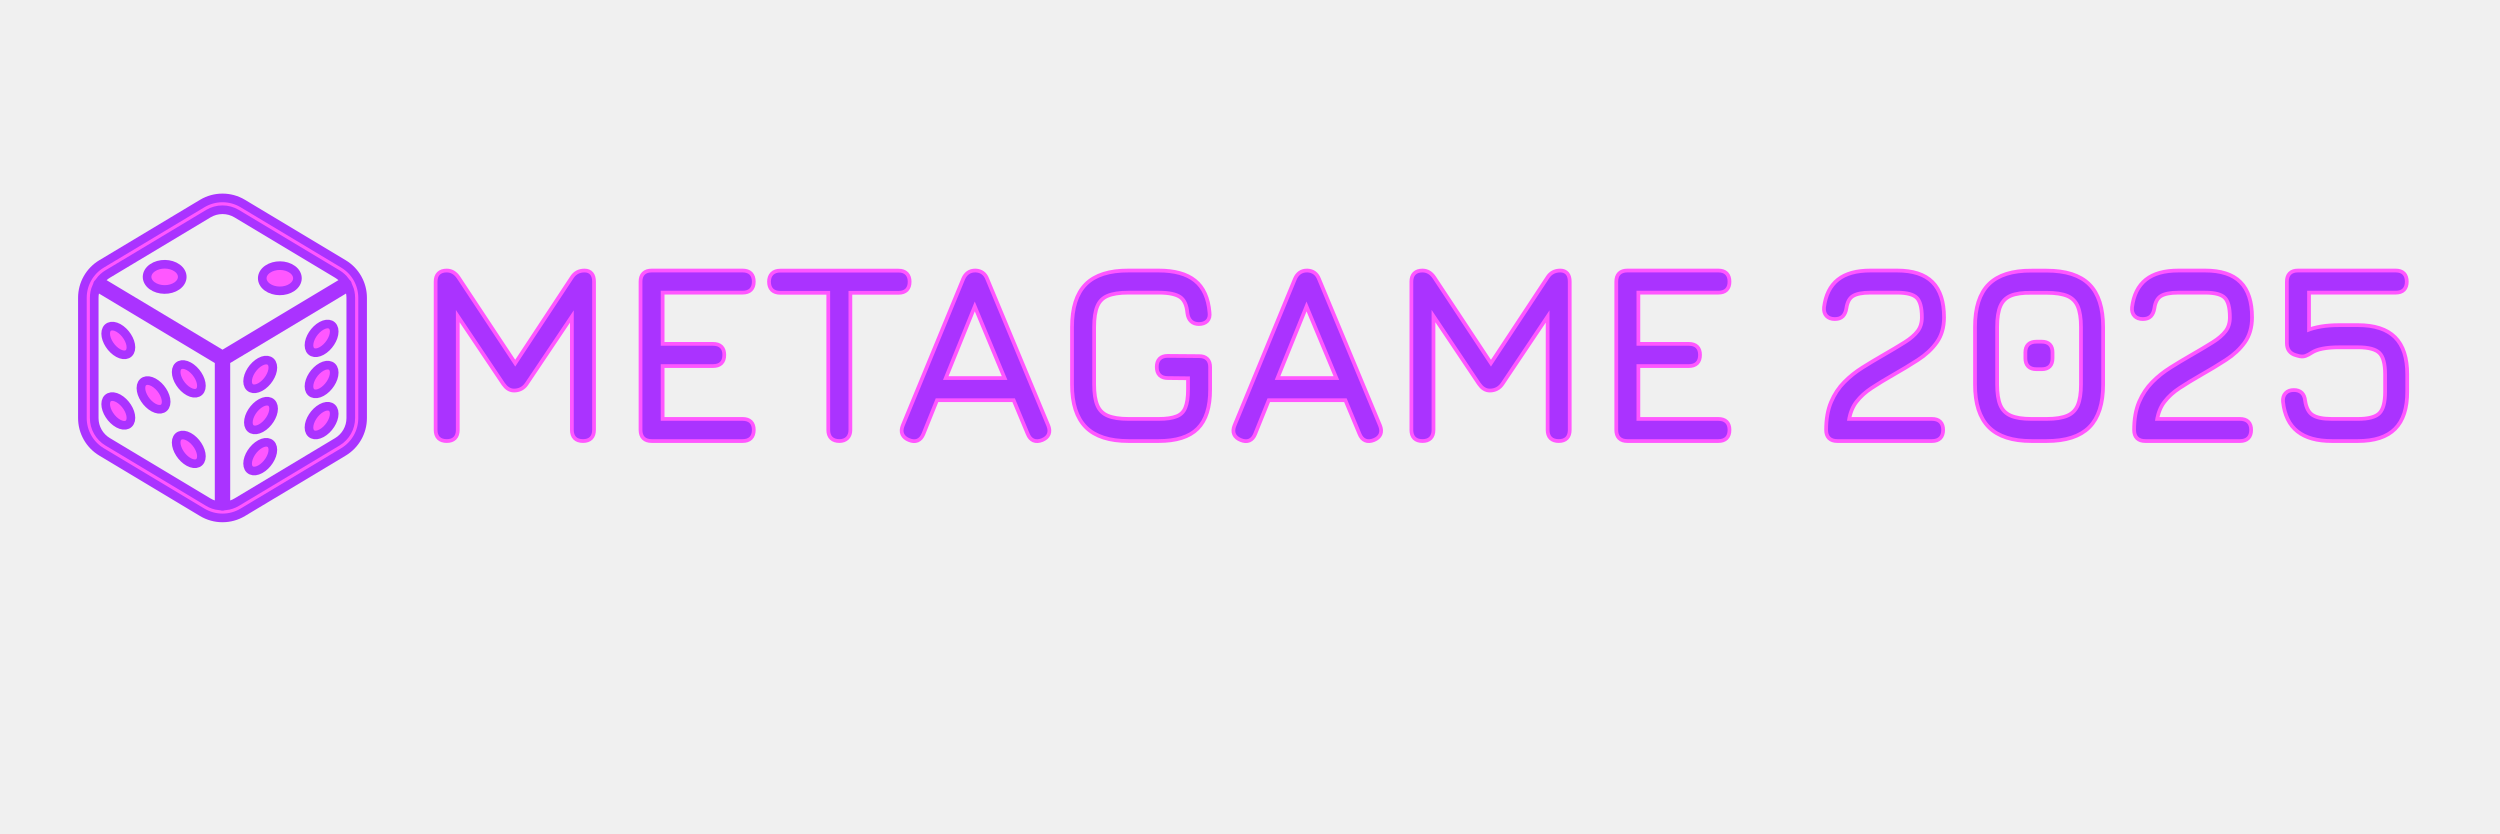
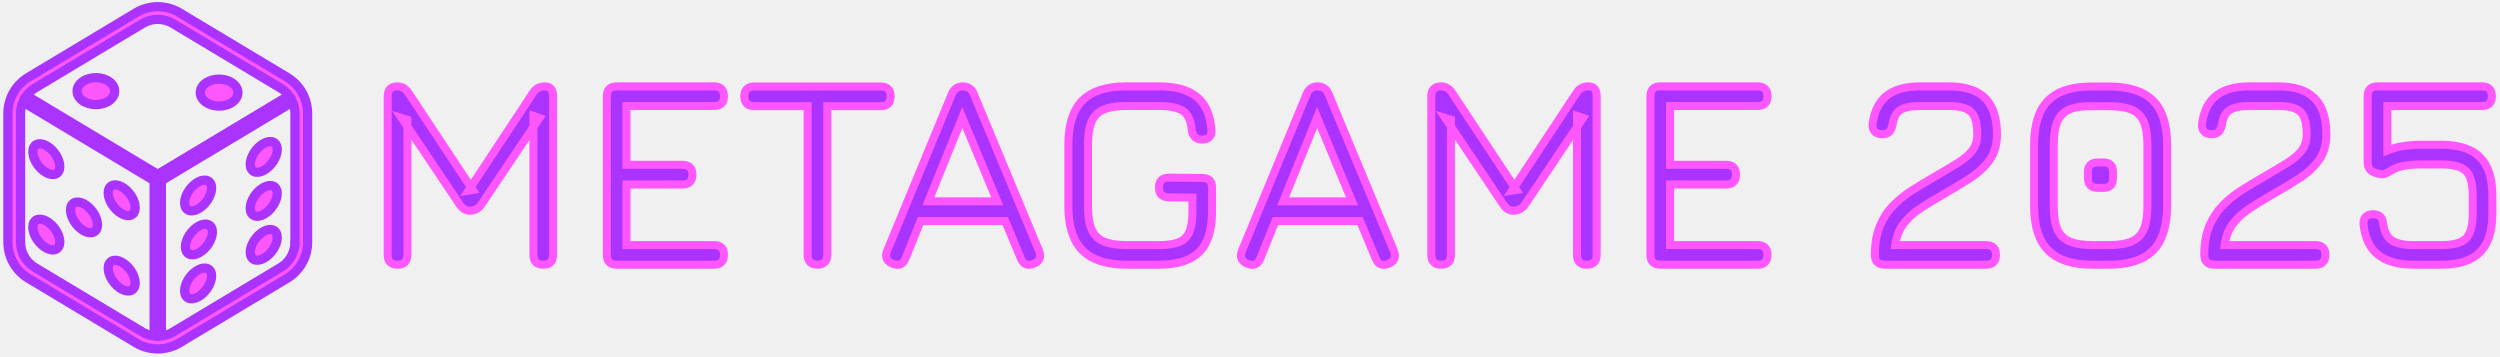
- <svg xmlns="http://www.w3.org/2000/svg" width="600" height="200" viewBox="0 0 800 200">
+ <svg xmlns="http://www.w3.org/2000/svg" width="561" height="80" viewBox="0 0 561 80" fill="none">
+   <g clip-path="url(#clip0_1_2)">
+     <path d="M64.429 17.34L40.269 2.848C38.77 1.949 37.085 1.5 35.399 1.5C33.715 1.5 32.029 1.949 30.531 2.848L6.371 17.34C3.519 19.051 1.775 22.133 1.775 25.458V54.342C1.775 57.667 3.519 60.749 6.371 62.46L30.531 76.952C32.029 77.85 33.715 78.3 35.399 78.3C37.085 78.3 38.77 77.85 40.269 76.952L64.429 62.46C67.281 60.749 69.025 57.667 69.025 54.342V25.458C69.025 22.133 67.281 19.051 64.429 17.34ZM34.589 75.41C33.685 75.298 32.799 75.003 31.991 74.518L7.831 60.026C5.835 58.827 4.613 56.67 4.613 54.342V25.458C4.613 24.555 4.799 23.678 5.14 22.873L34.589 40.537L34.589 75.41ZM5.95 21.467C6.455 20.797 7.089 20.219 7.831 19.774L31.991 5.282C33.041 4.653 34.219 4.339 35.399 4.339C36.581 4.339 37.759 4.653 38.809 5.282L62.969 19.774C63.71 20.219 64.345 20.797 64.85 21.467L35.399 39.132L5.95 21.467ZM66.187 54.342C66.187 56.67 64.965 58.827 62.969 60.026L38.809 74.518C37.999 75.003 37.115 75.298 36.211 75.41V40.537L65.66 22.873C66.002 23.678 66.188 24.555 66.188 25.458V54.342H66.187Z" fill="#FF57FF" stroke="#AA33FF" stroke-width="2.074" />
+     <path d="M52.194 18.675C50.573 17.473 47.9 17.444 46.226 18.607C44.553 19.77 44.51 21.689 46.132 22.889C47.755 24.089 50.426 24.119 52.099 22.957C53.773 21.792 53.815 19.876 52.194 18.675Z" fill="#FF57FF" stroke="#AA33FF" stroke-width="2.074" />
+     <path d="M24.551 18.343C22.929 17.143 20.258 17.112 18.584 18.276C16.91 19.439 16.868 21.356 18.489 22.556C20.11 23.758 22.783 23.787 24.457 22.625C26.13 21.46 26.173 19.544 24.551 18.343Z" fill="#FF57FF" stroke="#AA33FF" stroke-width="2.074" />
+     <path d="M10.393 38.745C12.066 39.658 13.422 39.04 13.422 37.367C13.422 35.693 12.066 33.598 10.393 32.685C8.719 31.773 7.363 32.39 7.363 34.064C7.363 35.737 8.719 37.833 10.393 38.745Z" fill="#FF57FF" stroke="#AA33FF" stroke-width="2.074" />
+     <path d="M27.308 47.966C28.983 48.878 30.34 48.261 30.34 46.588C30.34 44.914 28.983 42.818 27.308 41.906C25.637 40.994 24.279 41.611 24.279 43.285C24.279 44.958 25.637 47.053 27.308 47.966Z" fill="#FF57FF" stroke="#AA33FF" stroke-width="2.074" />
+     <path d="M10.393 55.662C12.066 56.575 13.422 55.957 13.422 54.284C13.422 52.61 12.066 50.514 10.393 49.602C8.719 48.69 7.363 49.307 7.363 50.981C7.363 52.654 8.719 54.75 10.393 55.662Z" fill="#FF57FF" stroke="#AA33FF" stroke-width="2.074" />
+     <path d="M27.308 64.882C28.983 65.795 30.34 65.178 30.34 63.504C30.34 61.831 28.983 59.735 27.308 58.822C25.637 57.911 24.279 58.528 24.279 60.201C24.279 61.875 25.637 63.97 27.308 64.882Z" fill="#FF57FF" stroke="#AA33FF" stroke-width="2.074" />
+     <path d="M18.851 51.815C20.524 52.726 21.881 52.108 21.881 50.435C21.881 48.762 20.524 46.666 18.851 45.754C17.178 44.842 15.821 45.459 15.821 47.132C15.821 48.806 17.178 50.901 18.851 51.815Z" fill="#FF57FF" stroke="#AA33FF" stroke-width="2.074" />
+     <path d="M59.181 32.184C57.507 33.096 56.152 35.192 56.152 36.865C56.152 38.539 57.507 39.156 59.181 38.244C60.854 37.332 62.212 35.236 62.212 33.562C62.212 31.889 60.854 31.271 59.181 32.184Z" fill="#FF57FF" stroke="#AA33FF" stroke-width="2.074" />
+     <path d="M59.181 42.05C57.507 42.963 56.152 45.057 56.152 46.731C56.152 48.405 57.507 49.022 59.181 48.111C60.854 47.198 62.212 45.102 62.212 43.429C62.212 41.755 60.854 41.137 59.181 42.05Z" fill="#FF57FF" stroke="#AA33FF" stroke-width="2.074" />
+     <path d="M44.454 46.896C46.128 45.984 47.485 43.888 47.485 42.215C47.485 40.542 46.128 39.925 44.454 40.836C42.78 41.748 41.425 43.845 41.425 45.518C41.425 47.191 42.78 47.809 44.454 46.896Z" fill="#FF57FF" stroke="#AA33FF" stroke-width="2.074" />
+     <path d="M59.181 51.916C57.507 52.828 56.152 54.924 56.152 56.597C56.152 58.27 57.507 58.888 59.181 57.977C60.854 57.064 62.212 54.968 62.212 53.294C62.212 51.621 60.854 51.004 59.181 51.916Z" fill="#FF57FF" stroke="#AA33FF" stroke-width="2.074" />
+     <path d="M44.454 60.569C42.78 61.481 41.425 63.576 41.425 65.25C41.425 66.923 42.78 67.54 44.454 66.628C46.128 65.716 47.485 63.62 47.485 61.947C47.485 60.273 46.128 59.656 44.454 60.569Z" fill="#FF57FF" stroke="#AA33FF" stroke-width="2.074" />
+     <path d="M44.635 50.703C42.962 51.614 41.606 53.711 41.606 55.383C41.606 57.057 42.962 57.674 44.635 56.762C46.309 55.85 47.667 53.754 47.667 52.081C47.666 50.408 46.309 49.79 44.635 50.703Z" fill="#FF57FF" stroke="#AA33FF" stroke-width="2.074" />
+     <path d="M89.22 59.4C87.74 59.4 87 58.66 87 57.18V21.6C87 20.12 87.74 19.38 89.22 19.38C90.196 19.38 91.008 19.86 91.656 20.82L106.08 42.624L105.12 42.78L119.616 20.82C120.216 19.86 121.104 19.38 122.28 19.38C123.504 19.38 124.116 20.12 124.116 21.6V57.18C124.116 58.66 123.384 59.4 121.92 59.4C120.44 59.4 119.7 58.66 119.7 57.18V26.004L121.056 26.46L108.024 45.876C107.392 46.812 106.504 47.28 105.36 47.28C104.52 47.28 103.78 46.812 103.14 45.876L90.12 26.46L91.416 26.856V57.18C91.416 58.66 90.684 59.4 89.22 59.4ZM138.396 59.4C136.916 59.4 136.176 58.66 136.176 57.18V21.6C136.176 20.12 136.916 19.38 138.396 19.38H160.236C161.716 19.38 162.456 20.12 162.456 21.6C162.456 23.056 161.716 23.784 160.236 23.784H140.58V36.984H153.156C154.636 36.984 155.376 37.716 155.376 39.18C155.376 40.66 154.636 41.4 153.156 41.4H140.58V54.996H160.236C161.716 54.996 162.456 55.724 162.456 57.18C162.456 58.66 161.716 59.4 160.236 59.4H138.396ZM183.456 59.4C182.736 59.4 182.184 59.216 181.8 58.848C181.424 58.48 181.236 57.932 181.236 57.204V23.82H169.236C168.516 23.82 167.964 23.636 167.58 23.268C167.204 22.892 167.016 22.344 167.016 21.624C167.016 20.912 167.204 20.364 167.58 19.98C167.964 19.596 168.516 19.404 169.236 19.404H197.676C198.396 19.404 198.94 19.596 199.308 19.98C199.676 20.364 199.86 20.912 199.86 21.624C199.86 22.344 199.676 22.892 199.308 23.268C198.94 23.636 198.396 23.82 197.676 23.82H185.64V57.204C185.64 57.884 185.452 58.42 185.076 58.812C184.692 59.204 184.152 59.4 183.456 59.4ZM200.34 59.196C198.94 58.636 198.52 57.664 199.08 56.28L213.576 21.12C214.072 19.96 214.892 19.38 216.036 19.38H216.18C217.324 19.444 218.104 20.024 218.52 21.12L233.16 56.28C233.72 57.664 233.32 58.636 231.96 59.196C230.584 59.732 229.624 59.332 229.08 57.996L225.576 49.596H206.58L203.196 57.996C202.636 59.348 201.684 59.748 200.34 59.196ZM208.32 45.18H223.776L215.94 26.364L208.32 45.18ZM252.864 59.4C248.368 59.4 245.056 58.336 242.928 56.208C240.8 54.072 239.736 50.756 239.736 46.26V32.52C239.736 27.976 240.796 24.644 242.916 22.524C245.036 20.412 248.336 19.364 252.816 19.38H260.076C263.796 19.38 266.616 20.156 268.536 21.708C270.456 23.252 271.556 25.696 271.836 29.04C271.932 29.784 271.792 30.348 271.416 30.732C271.032 31.124 270.472 31.32 269.736 31.32C268.392 31.32 267.62 30.58 267.42 29.1C267.244 27.06 266.596 25.664 265.476 24.912C264.356 24.16 262.556 23.784 260.076 23.784H252.816C250.632 23.784 248.912 24.052 247.656 24.588C246.392 25.116 245.492 26.016 244.956 27.288C244.412 28.552 244.14 30.296 244.14 32.52V46.26C244.14 48.46 244.412 50.196 244.956 51.468C245.492 52.74 246.396 53.644 247.668 54.18C248.932 54.724 250.664 54.996 252.864 54.996H260.076C261.996 54.996 263.5 54.772 264.588 54.324C265.676 53.892 266.444 53.128 266.892 52.032C267.348 50.944 267.576 49.42 267.576 47.46V44.34L262.26 44.28C260.804 44.28 260.076 43.54 260.076 42.06C260.076 40.596 260.804 39.864 262.26 39.864L269.796 39.924C271.252 39.924 271.98 40.656 271.98 42.12V47.46C271.98 51.62 271.024 54.652 269.112 56.556C267.208 58.452 264.196 59.4 260.076 59.4H252.864ZM279.96 59.196C278.56 58.636 278.14 57.664 278.7 56.28L293.196 21.12C293.692 19.96 294.512 19.38 295.656 19.38H295.8C296.944 19.444 297.724 20.024 298.14 21.12L312.78 56.28C313.34 57.664 312.94 58.636 311.58 59.196C310.204 59.732 309.244 59.332 308.7 57.996L305.196 49.596H286.2L282.816 57.996C282.256 59.348 281.304 59.748 279.96 59.196ZM287.94 45.18H303.396L295.56 26.364L287.94 45.18ZM323.4 59.4C321.92 59.4 321.18 58.66 321.18 57.18V21.6C321.18 20.12 321.92 19.38 323.4 19.38C324.376 19.38 325.188 19.86 325.836 20.82L340.26 42.624L339.3 42.78L353.784 20.82C354.384 19.86 355.276 19.38 356.46 19.38C357.676 19.38 358.284 20.12 358.284 21.6V57.18C358.284 58.66 357.556 59.4 356.1 59.4C354.62 59.4 353.88 58.66 353.88 57.18V26.004L355.236 26.46L342.216 45.876C341.576 46.812 340.684 47.28 339.54 47.28C338.7 47.28 337.96 46.812 337.32 45.876L324.3 26.46L325.584 26.856V57.18C325.584 58.66 324.856 59.4 323.4 59.4ZM372.564 59.4C371.092 59.4 370.356 58.66 370.356 57.18V21.6C370.356 20.12 371.092 19.38 372.564 19.38H394.416C395.888 19.38 396.624 20.12 396.624 21.6C396.624 23.056 395.888 23.784 394.416 23.784H374.76V36.984H387.336C388.816 36.984 389.556 37.716 389.556 39.18C389.556 40.66 388.816 41.4 387.336 41.4H374.76V54.996H394.416C395.888 54.996 396.624 55.724 396.624 57.18C396.624 58.66 395.888 59.4 394.416 59.4H372.564ZM445.68 59.4H422.964C421.468 59.4 420.72 58.66 420.72 57.18C420.72 54.644 421.104 52.468 421.872 50.652C422.64 48.844 423.668 47.296 424.956 46.008C426.228 44.72 427.652 43.584 429.228 42.6C430.796 41.616 432.372 40.668 433.956 39.756C436.092 38.532 437.884 37.464 439.332 36.552C440.788 35.64 441.88 34.7 442.608 33.732C443.336 32.764 443.7 31.58 443.7 30.18C443.7 27.716 443.244 26.036 442.332 25.14C441.42 24.236 439.748 23.784 437.316 23.784H430.884C428.868 23.784 427.384 24.084 426.432 24.684C425.488 25.284 424.904 26.376 424.68 27.96C424.56 28.656 424.324 29.192 423.972 29.568C423.628 29.936 423.092 30.12 422.364 30.12C421.628 30.12 421.068 29.92 420.684 29.52C420.308 29.12 420.152 28.548 420.216 27.804C420.576 24.972 421.628 22.86 423.372 21.468C425.124 20.076 427.628 19.38 430.884 19.38H437.316C440.988 19.38 443.704 20.26 445.464 22.02C447.232 23.78 448.116 26.5 448.116 30.18C448.116 32.46 447.56 34.376 446.448 35.928C445.336 37.48 443.864 38.844 442.032 40.02C440.2 41.204 438.228 42.396 436.116 43.596C434.188 44.692 432.468 45.74 430.956 46.74C429.428 47.74 428.172 48.88 427.188 50.16C426.196 51.44 425.56 53.052 425.28 54.996H445.68C447.16 54.996 447.9 55.724 447.9 57.18C447.9 58.66 447.16 59.4 445.68 59.4ZM469.584 59.4C465.088 59.4 461.776 58.336 459.648 56.208C457.52 54.072 456.456 50.756 456.456 46.26V32.46C456.456 27.94 457.52 24.624 459.648 22.512C461.776 20.408 465.088 19.372 469.584 19.404H473.184C477.688 19.404 481 20.46 483.12 22.572C485.24 24.684 486.3 28 486.3 32.52V46.26C486.3 50.756 485.24 54.072 483.12 56.208C481 58.336 477.688 59.4 473.184 59.4H469.584ZM469.584 54.996H473.184C475.368 54.996 477.096 54.72 478.368 54.168C479.632 53.616 480.536 52.704 481.08 51.432C481.616 50.16 481.884 48.436 481.884 46.26V32.52C481.884 30.344 481.616 28.62 481.08 27.348C480.536 26.076 479.632 25.168 478.368 24.624C477.096 24.088 475.368 23.82 473.184 23.82H469.584C467.408 23.78 465.684 24.024 464.412 24.552C463.148 25.088 462.24 25.988 461.688 27.252C461.136 28.524 460.86 30.26 460.86 32.46V46.26C460.86 48.436 461.128 50.16 461.664 51.432C462.208 52.704 463.116 53.616 464.388 54.168C465.652 54.72 467.384 54.996 469.584 54.996ZM470.724 42.156C469.268 42.156 468.54 41.424 468.54 39.96V38.58C468.54 37.164 469.268 36.456 470.724 36.456H472.056C473.456 36.456 474.156 37.164 474.156 38.58V39.96C474.156 41.424 473.456 42.156 472.056 42.156H470.724ZM519.6 59.4H496.884C495.388 59.4 494.64 58.66 494.64 57.18C494.64 54.644 495.024 52.468 495.792 50.652C496.568 48.844 497.596 47.296 498.876 46.008C500.148 44.72 501.572 43.584 503.148 42.6C504.716 41.616 506.292 40.668 507.876 39.756C510.012 38.532 511.804 37.464 513.252 36.552C514.708 35.64 515.8 34.7 516.528 33.732C517.256 32.764 517.62 31.58 517.62 30.18C517.62 27.716 517.164 26.036 516.252 25.14C515.34 24.236 513.668 23.784 511.236 23.784H504.816C502.792 23.784 501.304 24.084 500.352 24.684C499.408 25.284 498.824 26.376 498.6 27.96C498.48 28.656 498.244 29.192 497.892 29.568C497.548 29.936 497.012 30.12 496.284 30.12C495.548 30.12 494.992 29.92 494.616 29.52C494.232 29.12 494.072 28.548 494.136 27.804C494.496 24.972 495.548 22.86 497.292 21.468C499.044 20.076 501.552 19.38 504.816 19.38H511.236C514.916 19.38 517.632 20.26 519.384 22.02C521.152 23.78 522.036 26.5 522.036 30.18C522.036 32.46 521.48 34.376 520.368 35.928C519.256 37.48 517.784 38.844 515.952 40.02C514.128 41.204 512.156 42.396 510.036 43.596C508.116 44.692 506.396 45.74 504.876 46.74C503.348 47.74 502.092 48.88 501.108 50.16C500.116 51.44 499.48 53.052 499.2 54.996H519.6C521.08 54.996 521.82 55.724 521.82 57.18C521.82 58.66 521.08 59.4 519.6 59.4ZM541.656 59.4C538.192 59.4 535.532 58.664 533.676 57.192C531.812 55.728 530.712 53.456 530.376 50.376C530.312 49.656 530.472 49.088 530.856 48.672C531.232 48.264 531.792 48.06 532.536 48.06C533.896 48.06 534.644 48.78 534.78 50.22C535.044 52.004 535.688 53.244 536.712 53.94C537.744 54.644 539.392 54.996 541.656 54.996H547.884C550.572 54.996 552.408 54.488 553.392 53.472C554.384 52.464 554.88 50.64 554.88 48V43.86C554.88 41.196 554.38 39.372 553.38 38.388C552.38 37.396 550.548 36.9 547.884 36.9H543.456C540.232 36.9 537.94 37.352 536.58 38.256C536.084 38.592 535.616 38.84 535.176 39C534.736 39.16 534.224 39.148 533.64 38.964L533.136 38.82C531.912 38.484 531.3 37.664 531.3 36.36V21.6C531.3 20.12 532.028 19.38 533.484 19.38H556.98C558.444 19.38 559.176 20.12 559.176 21.6C559.176 23.056 558.444 23.784 556.98 23.784H535.716V33.756C537.732 32.908 540.312 32.484 543.456 32.484H547.884C551.772 32.484 554.644 33.412 556.5 35.268C558.356 37.116 559.284 39.98 559.284 43.86V48C559.284 51.88 558.356 54.748 556.5 56.604C554.644 58.468 551.772 59.4 547.884 59.4H541.656Z" fill="#AA33FF" stroke="#FF57FF" stroke-width="1.8" />
+   </g>
  <defs>
-     <style>
-       .logo-text-path {
-         fill: #aa33ff;
-         stroke: #ff57ff;
-         stroke-width: 1.5;
-         paint-order: stroke fill;
-       }
-     </style>
+     <clipPath id="clip0_1_2">
+       <rect width="561" height="80" fill="white" />
+     </clipPath>
  </defs>
-   <g transform="translate(20, 30) scale(0.2)">
-     <g fill="#aa33ff" stroke="#aa33ff" stroke-width="13.824">
-       <g stroke-width="0" />
-       <g stroke-linecap="round" stroke-linejoin="round" />
-       <g>
-         <style type="text/css">
-           .st0{fill:#ff57ff;}
-         </style>
-         <g>
-           <path class="st0" d="M449.528,105.602L288.459,8.989C278.469,2.994,267.232,0,255.993,0c-11.225,0-22.463,2.994-32.452,8.989 L62.471,105.602c-19.012,11.406-30.64,31.95-30.64,54.117v192.562c0,22.168,11.628,42.711,30.64,54.117l161.069,96.613 c9.989,5.988,21.228,8.989,32.452,8.989c11.239,0,22.476-3.001,32.466-8.989l161.069-96.613 c19.013-11.406,30.64-31.95,30.64-54.117V159.719C480.168,137.552,468.541,117.008,449.528,105.602z M250.595,492.733 c-6.028-0.745-11.936-2.712-17.321-5.948L72.206,390.172c-13.306-7.99-21.456-22.37-21.456-37.891V159.719 c0-6.022,1.242-11.862,3.518-17.233l196.328,117.76V492.733z M59.665,133.114c3.37-4.464,7.593-8.318,12.54-11.285l161.069-96.613 c6.996-4.196,14.85-6.291,22.718-6.291c7.882,0,15.737,2.095,22.732,6.291l161.069,96.613c4.942,2.967,9.171,6.821,12.54,11.285 L255.993,250.881L59.665,133.114z M461.249,352.281c0,15.521-8.15,29.901-21.456,37.891l-161.069,96.613 c-5.397,3.236-11.292,5.203-17.32,5.948V260.246l196.328-117.76c2.282,5.37,3.518,11.211,3.518,17.233V352.281z" />
-           <path class="st0" d="M367.96,114.498c-10.809-8.01-28.626-8.204-39.784-0.45c-11.158,7.754-11.44,20.543-0.631,28.546 c10.822,8.002,28.626,8.203,39.784,0.45C378.487,135.282,378.769,122.507,367.96,114.498z" />
-           <path class="st0" d="M183.676,112.289c-10.816-8.003-28.626-8.211-39.784-0.45c-11.158,7.754-11.44,20.536-0.631,28.538 c10.808,8.009,28.626,8.204,39.784,0.456C194.203,133.067,194.484,120.291,183.676,112.289z" />
-           <path class="st0" d="M89.285,248.303c11.158,6.083,20.194,1.961,20.194-9.19c0-11.158-9.036-25.129-20.194-31.21 c-11.158-6.083-20.201-1.967-20.201,9.19C69.084,228.244,78.127,242.221,89.285,248.303z" />
-           <path class="st0" d="M202.057,309.771c11.164,6.082,20.207,1.967,20.207-9.184c0-11.157-9.043-25.135-20.207-31.217 c-11.144-6.076-20.194-1.961-20.194,9.198C181.863,289.719,190.913,303.689,202.057,309.771z" />
-           <path class="st0" d="M89.285,361.082c11.158,6.083,20.194,1.967,20.194-9.19c0-11.158-9.036-25.129-20.194-31.21 c-11.158-6.083-20.201-1.968-20.201,9.19C69.084,341.029,78.127,355,89.285,361.082z" />
-           <path class="st0" d="M202.057,422.55c11.164,6.082,20.207,1.967,20.207-9.191c0-11.151-9.043-25.128-20.207-31.21 c-11.144-6.076-20.194-1.961-20.194,9.19C181.863,402.497,190.913,416.468,202.057,422.55z" />
-           <path class="st0" d="M145.671,335.43c11.158,6.076,20.201,1.96,20.201-9.198c0-11.151-9.043-25.128-20.201-31.204 c-11.15-6.082-20.2-1.967-20.2,9.184C125.471,315.37,134.521,329.341,145.671,335.43z" />
-           <path class="st0" d="M414.538,204.559c-11.158,6.082-20.194,20.052-20.194,31.21c0,11.158,9.036,15.273,20.194,9.191 c11.157-6.083,20.207-20.053,20.207-31.211C434.745,202.591,425.695,198.476,414.538,204.559z" />
-           <path class="st0" d="M414.538,270.33c-11.158,6.09-20.194,20.053-20.194,31.211c0,11.158,9.036,15.273,20.194,9.198 c11.157-6.083,20.207-20.06,20.207-31.211C434.745,268.37,425.695,264.248,414.538,270.33z" />
-           <path class="st0" d="M316.36,302.642c11.158-6.082,20.208-20.053,20.208-31.211c0-11.151-9.05-15.266-20.208-9.19 c-11.158,6.082-20.194,20.059-20.194,31.21C296.166,304.609,305.203,308.724,316.36,302.642z" />
-           <path class="st0" d="M414.538,336.108c-11.158,6.082-20.194,20.053-20.194,31.204c0,11.158,9.036,15.273,20.194,9.198 c11.157-6.083,20.207-20.06,20.207-31.218C434.745,334.141,425.695,330.026,414.538,336.108z" />
-           <path class="st0" d="M316.36,393.79c-11.158,6.082-20.194,20.053-20.194,31.211c0,11.15,9.037,15.266,20.194,9.184 c11.158-6.076,20.208-20.053,20.208-31.204C336.568,391.823,327.518,387.708,316.36,393.79z" />
-           <path class="st0" d="M317.569,328.018c-11.158,6.076-20.194,20.053-20.194,31.204c0,11.158,9.036,15.273,20.194,9.191 c11.158-6.082,20.208-20.053,20.208-31.21C337.776,326.052,328.727,321.936,317.569,328.018z" />
-         </g>
-       </g>
-     </g>
-   </g>
-   <g class="logo-text-path" transform="translate(140, 30) scale(1.6)">
-     <path d="M1.85 48.25Q0 48.25 0 46.40L0 16.75Q0 14.90 1.85 14.90Q3.07 14.90 3.88 16.10L15.90 34.27L15.10 34.40L27.18 16.10Q27.93 14.90 29.40 14.90Q30.93 14.90 30.93 16.75L30.93 46.40Q30.93 48.25 29.10 48.25Q27.25 48.25 27.25 46.40L27.25 20.42L28.38 20.80L17.52 36.98Q16.73 38.15 15.30 38.15Q14.25 38.15 13.45 36.98L2.60 20.80L3.68 21.13L3.68 46.40Q3.68 48.25 1.85 48.25ZM42.83 48.25Q40.98 48.25 40.98 46.40L40.98 16.75Q40.98 14.90 42.83 14.90L61.03 14.90Q62.88 14.90 62.88 16.75Q62.88 18.57 61.03 18.57L44.65 18.57L44.65 29.57L55.13 29.57Q56.98 29.57 56.98 31.40Q56.98 33.25 55.13 33.25L44.65 33.25L44.65 44.58L61.03 44.58Q62.88 44.58 62.88 46.40Q62.88 48.25 61.03 48.25L42.83 48.25ZM80.38 48.25Q79.48 48.25 79 47.79Q78.53 47.33 78.53 46.42L78.53 18.60L68.53 18.60Q67.63 18.60 67.15 18.14Q66.68 17.67 66.68 16.77Q66.68 15.88 67.15 15.40Q67.63 14.92 68.53 14.92L92.23 14.92Q93.13 14.92 93.59 15.40Q94.05 15.88 94.05 16.77Q94.05 17.67 93.59 18.14Q93.13 18.60 92.23 18.60L82.20 18.60L82.20 46.42Q82.20 47.27 81.73 47.76Q81.25 48.25 80.38 48.25ZM94.45 48.08Q92.70 47.38 93.40 45.65L105.48 16.35Q106.10 14.90 107.53 14.90L107.65 14.90Q109.08 14.98 109.60 16.35L121.80 45.65Q122.50 47.38 120.80 48.08Q119.08 48.75 118.40 47.08L115.48 40.08L99.65 40.08L96.83 47.08Q96.13 48.77 94.45 48.08M101.10 36.40L113.98 36.40L107.45 20.72L101.10 36.40ZM138.22 48.25Q132.60 48.25 129.94 45.59Q127.28 42.92 127.28 37.30L127.28 25.85Q127.28 20.17 129.93 17.52Q132.58 14.88 138.18 14.90L144.23 14.90Q148.88 14.90 151.28 16.84Q153.68 18.77 154.03 22.95Q154.15 23.88 153.68 24.36Q153.20 24.85 152.28 24.85Q150.60 24.85 150.35 23Q150.13 20.45 148.73 19.51Q147.33 18.57 144.23 18.57L138.18 18.57Q135.45 18.57 133.88 19.24Q132.30 19.90 131.63 21.49Q130.95 23.07 130.95 25.85L130.95 37.30Q130.95 40.05 131.63 41.64Q132.30 43.23 133.89 43.90Q135.47 44.58 138.22 44.58L144.23 44.58Q146.63 44.58 147.99 44.02Q149.35 43.48 149.91 42.11Q150.48 40.75 150.48 38.30L150.48 35.70L146.05 35.65Q144.23 35.65 144.23 33.80Q144.23 31.97 146.05 31.97L152.33 32.02Q154.15 32.02 154.15 33.85L154.15 38.30Q154.15 43.50 151.76 45.88Q149.38 48.25 144.23 48.25L138.22 48.25ZM160.80 48.08Q159.05 47.38 159.75 45.65L171.83 16.35Q172.45 14.90 173.88 14.90L174 14.90Q175.43 14.98 175.95 16.35L188.15 45.65Q188.85 47.38 187.15 48.08Q185.43 48.75 184.75 47.08L181.83 40.08L166 40.08L163.18 47.08Q162.48 48.77 160.80 48.08M167.45 36.40L180.33 36.40L173.80 20.72L167.45 36.40ZM197 48.25Q195.15 48.25 195.15 46.40L195.15 16.75Q195.15 14.90 197 14.90Q198.22 14.90 199.03 16.10L211.05 34.27L210.25 34.40L222.32 16.10Q223.07 14.90 224.55 14.90Q226.07 14.90 226.07 16.75L226.07 46.40Q226.07 48.25 224.25 48.25Q222.40 48.25 222.40 46.40L222.40 20.42L223.53 20.80L212.68 36.98Q211.88 38.15 210.45 38.15Q209.40 38.15 208.60 36.98L197.75 20.80L198.82 21.13L198.82 46.40Q198.82 48.25 197 48.25ZM237.97 48.25Q236.13 48.25 236.13 46.40L236.13 16.75Q236.13 14.90 237.97 14.90L256.18 14.90Q258.02 14.90 258.02 16.75Q258.02 18.57 256.18 18.57L239.80 18.57L239.80 29.57L250.28 29.57Q252.13 29.57 252.13 31.40Q252.13 33.25 250.28 33.25L239.80 33.25L239.80 44.58L256.18 44.58Q258.02 44.58 258.02 46.40Q258.02 48.25 256.18 48.25L237.97 48.25ZM298.90 48.25L279.97 48.25Q278.10 48.25 278.10 46.40Q278.10 43.23 279.06 40.96Q280.02 38.70 281.63 37.09Q283.22 35.48 285.19 34.25Q287.15 33.02 289.13 31.88Q291.80 30.35 293.61 29.21Q295.43 28.07 296.34 26.86Q297.25 25.65 297.25 23.90Q297.25 20.82 296.11 19.70Q294.97 18.57 291.93 18.57L286.57 18.57Q284.05 18.57 282.86 19.32Q281.68 20.07 281.40 22.05Q281.25 22.92 280.81 23.39Q280.38 23.85 279.47 23.85Q278.55 23.85 278.07 23.35Q277.60 22.85 277.68 21.92Q278.13 18.38 280.31 16.64Q282.50 14.90 286.57 14.90L291.93 14.90Q296.52 14.90 298.72 17.10Q300.93 19.30 300.93 23.90Q300.93 26.75 299.54 28.69Q298.15 30.63 295.86 32.10Q293.57 33.58 290.93 35.08Q288.52 36.45 286.63 37.70Q284.72 38.95 283.49 40.55Q282.25 42.15 281.90 44.58L298.90 44.58Q300.75 44.58 300.75 46.40Q300.75 48.25 298.90 48.25ZM318.82 48.25Q313.20 48.25 310.54 45.59Q307.88 42.92 307.88 37.30L307.88 25.80Q307.88 20.15 310.54 17.51Q313.20 14.88 318.82 14.92L321.82 14.92Q327.45 14.92 330.10 17.56Q332.75 20.20 332.75 25.85L332.75 37.30Q332.75 42.92 330.10 45.59Q327.45 48.25 321.82 48.25L318.82 48.25M318.82 44.58L321.82 44.58Q324.55 44.58 326.14 43.89Q327.72 43.20 328.40 41.61Q329.07 40.02 329.07 37.30L329.07 25.85Q329.07 23.13 328.40 21.54Q327.72 19.95 326.14 19.27Q324.55 18.60 321.82 18.60L318.82 18.60Q316.10 18.55 314.51 19.21Q312.93 19.88 312.24 21.46Q311.55 23.05 311.55 25.80L311.55 37.30Q311.55 40.02 312.22 41.61Q312.90 43.20 314.49 43.89Q316.07 44.58 318.82 44.58M319.77 33.88Q317.95 33.88 317.95 32.05L317.95 30.90Q317.95 29.13 319.77 29.13L320.88 29.13Q322.63 29.13 322.63 30.90L322.63 32.05Q322.63 33.88 320.88 33.88L319.77 33.88ZM360.50 48.25L341.57 48.25Q339.70 48.25 339.70 46.40Q339.70 43.23 340.66 40.96Q341.63 38.70 343.23 37.09Q344.82 35.48 346.79 34.25Q348.75 33.02 350.73 31.88Q353.40 30.35 355.21 29.21Q357.03 28.07 357.94 26.86Q358.85 25.65 358.85 23.90Q358.85 20.82 357.71 19.70Q356.57 18.57 353.53 18.57L348.18 18.57Q345.65 18.57 344.46 19.32Q343.28 20.07 343 22.05Q342.85 22.92 342.41 23.39Q341.98 23.85 341.07 23.85Q340.15 23.85 339.68 23.35Q339.20 22.85 339.28 21.92Q339.73 18.38 341.91 16.64Q344.10 14.90 348.18 14.90L353.53 14.90Q358.13 14.90 360.32 17.10Q362.53 19.30 362.53 23.90Q362.53 26.75 361.14 28.69Q359.75 30.63 357.46 32.10Q355.18 33.58 352.53 35.08Q350.13 36.45 348.23 37.70Q346.32 38.95 345.09 40.55Q343.85 42.15 343.50 44.58L360.50 44.58Q362.35 44.58 362.35 46.40Q362.35 48.25 360.50 48.25ZM378.88 48.25Q374.55 48.25 372.23 46.41Q369.90 44.58 369.48 40.73Q369.40 39.83 369.88 39.31Q370.35 38.80 371.28 38.80Q372.98 38.80 373.15 40.60Q373.48 42.83 374.76 43.70Q376.05 44.58 378.88 44.58L384.07 44.58Q387.43 44.58 388.66 43.31Q389.90 42.05 389.90 38.75L389.90 35.30Q389.90 31.97 388.65 30.74Q387.40 29.50 384.07 29.50L380.38 29.50Q376.35 29.50 374.65 30.63Q374.03 31.05 373.48 31.25Q372.93 31.45 372.20 31.22L371.78 31.10Q370.25 30.68 370.25 29.05L370.25 16.75Q370.25 14.90 372.07 14.90L391.65 14.90Q393.48 14.90 393.48 16.75Q393.48 18.57 391.65 18.57L373.93 18.57L373.93 26.88Q376.45 25.82 380.38 25.82L384.07 25.82Q388.93 25.82 391.25 28.14Q393.57 30.45 393.57 35.30L393.57 38.75Q393.57 43.60 391.25 45.92Q388.93 48.25 384.07 48.25L378.88 48.25Z" />
-   </g>
</svg>
